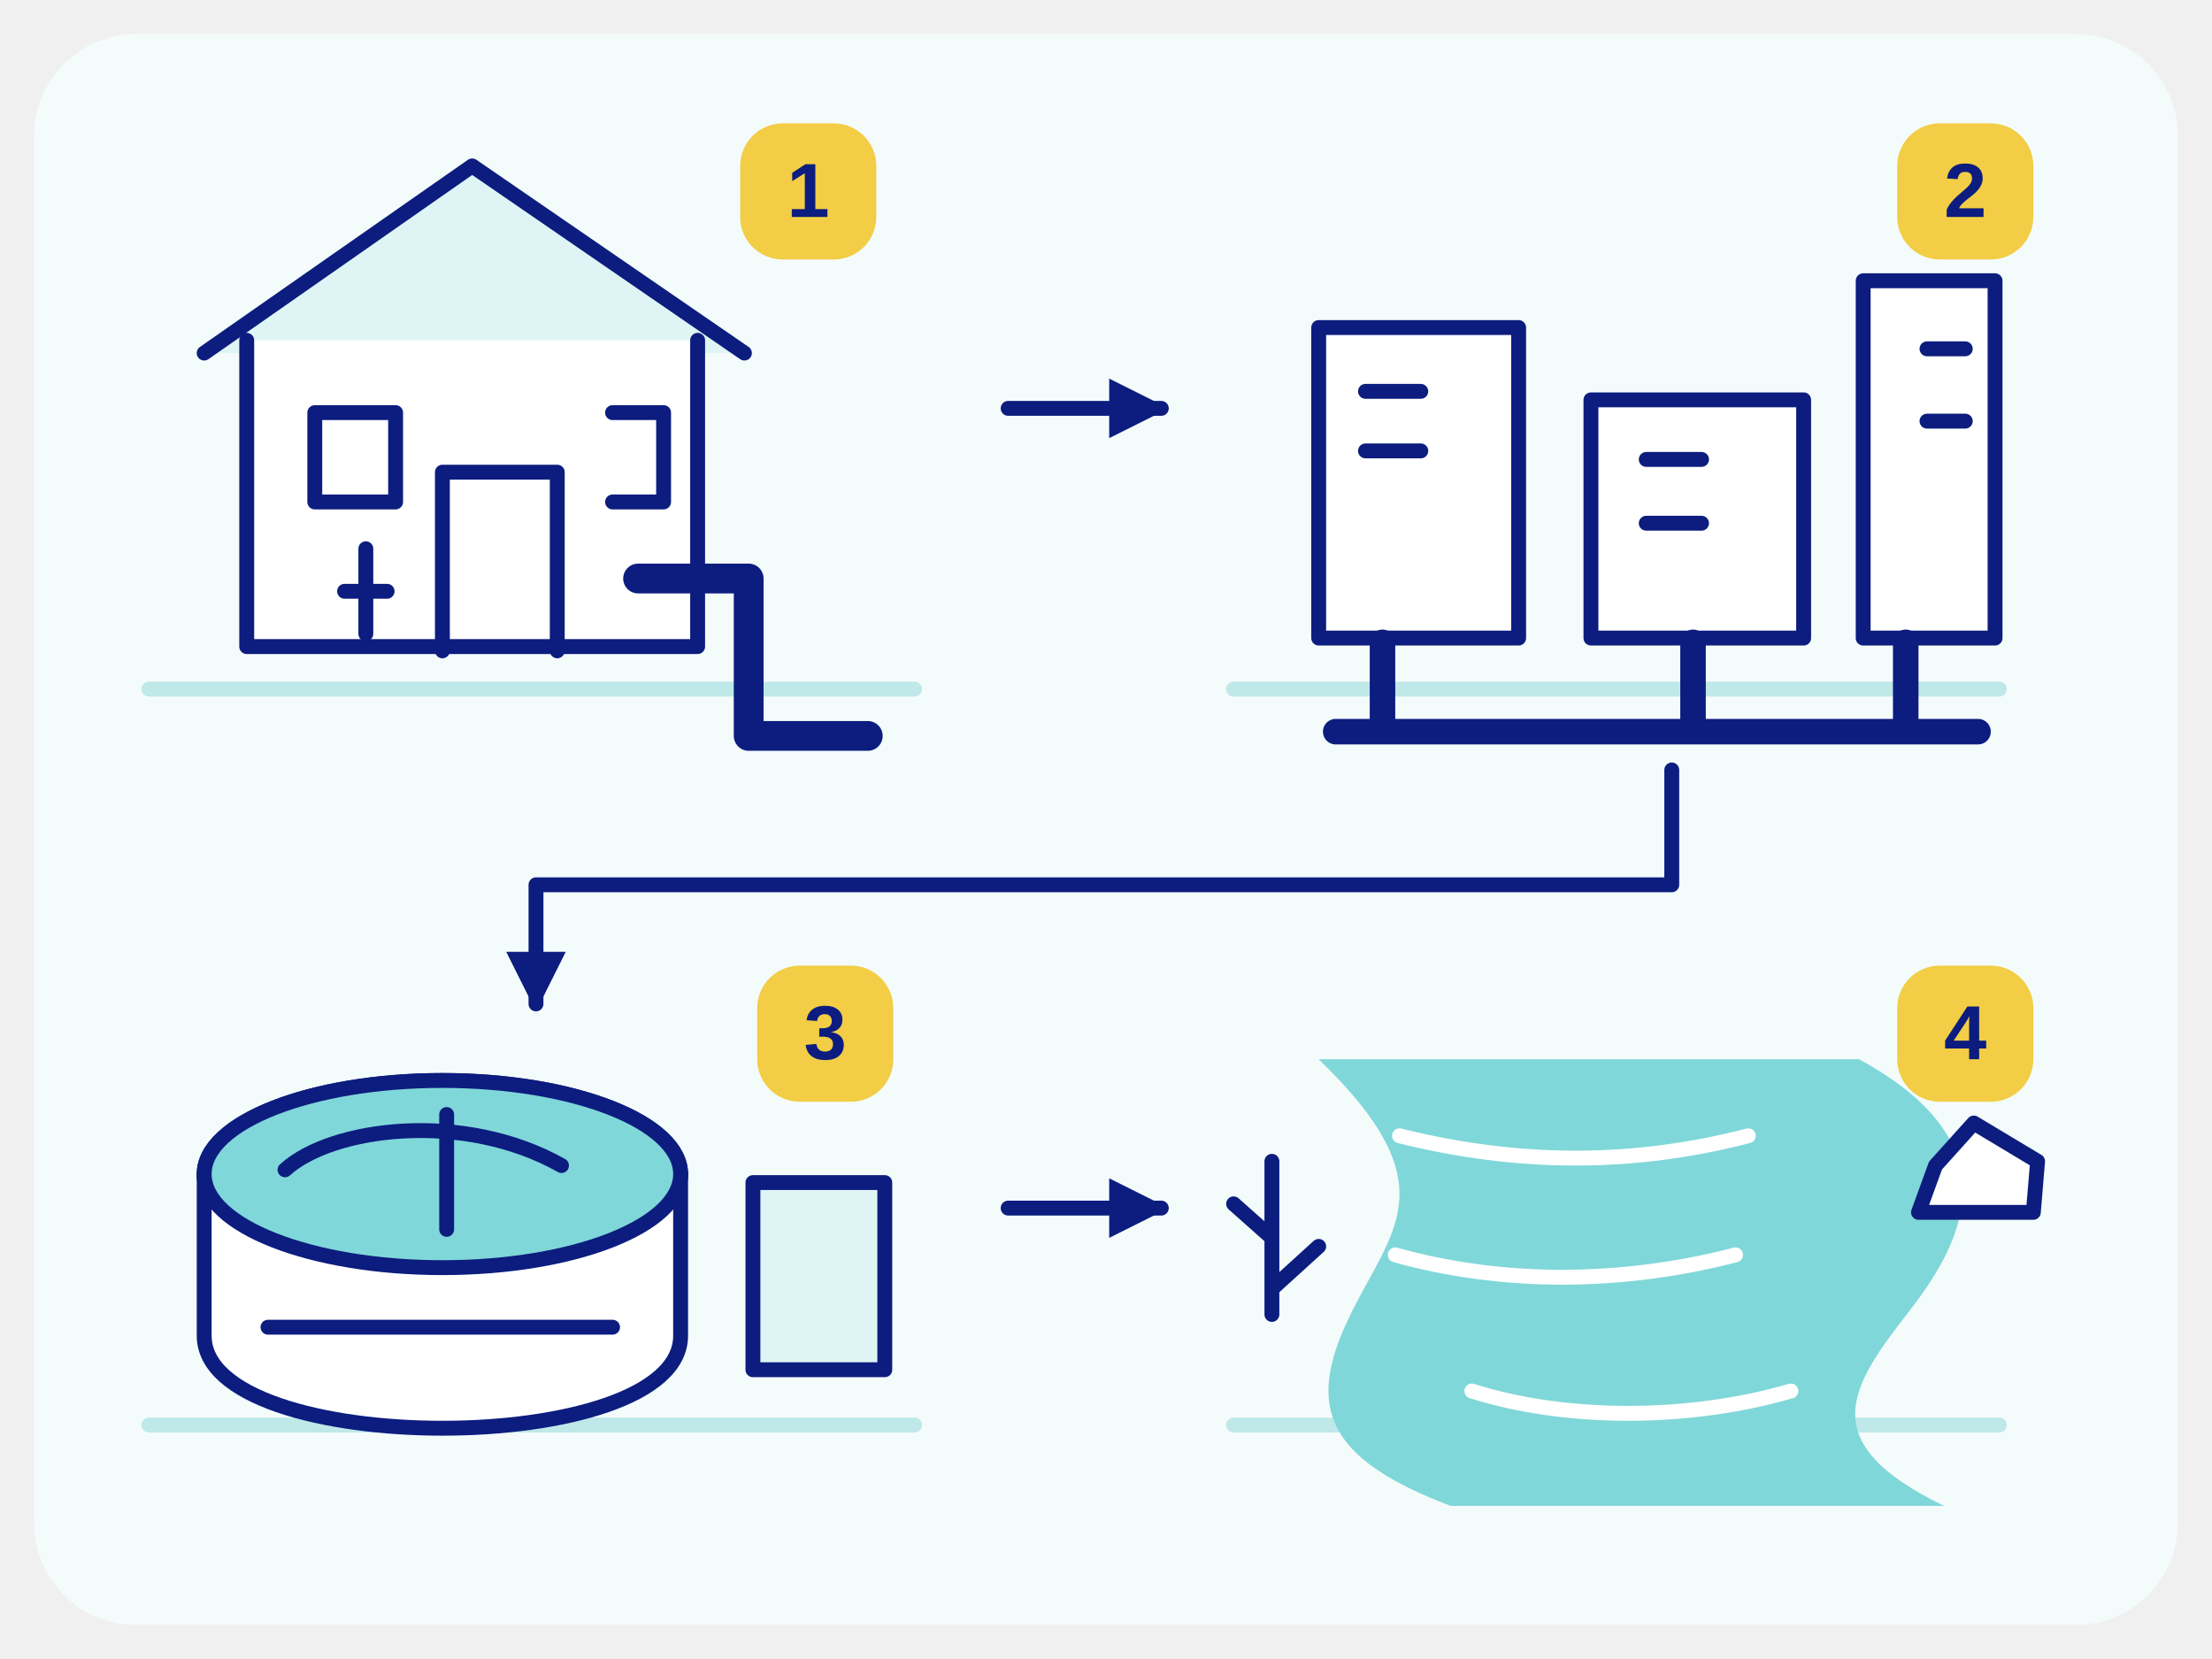
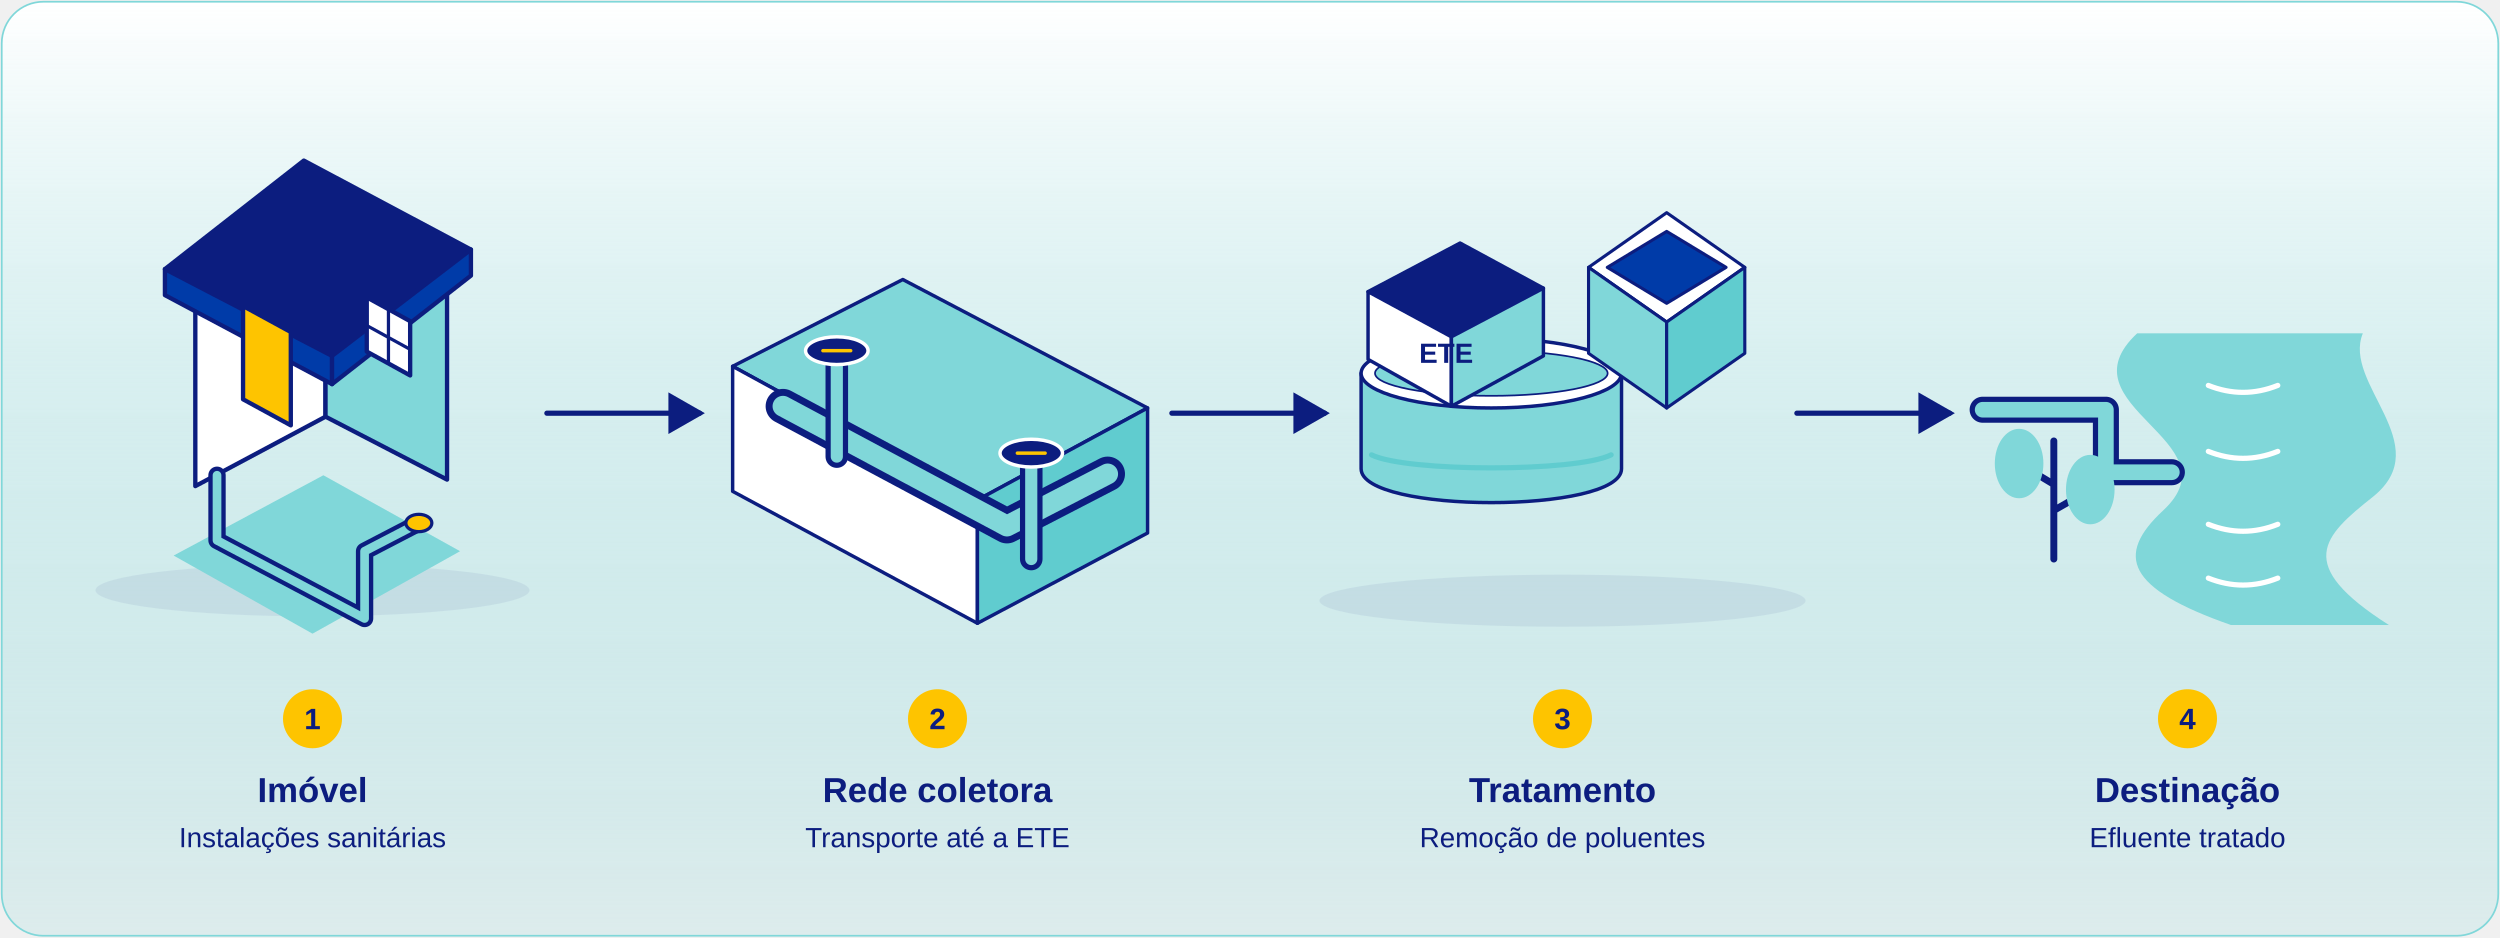
- <svg xmlns="http://www.w3.org/2000/svg" viewBox="0 0 520 390" width="520" height="390" role="img" aria-labelledby="title desc">
+ <svg xmlns="http://www.w3.org/2000/svg" viewBox="0 0 1440 540" role="img" aria-labelledby="title desc">
  <defs>
-     <marker id="arrow" viewBox="0 0 10 10" refX="8" refY="5" markerWidth="5" markerHeight="5" orient="auto">
-       <path d="M1 1 9 5 1 9Z" fill="#0C1D7F" />
+     <linearGradient id="bg" x2="0" y2="1">
+       <stop stop-color="#FFFFFF" />
+       <stop offset="1" stop-color="#80D7D9" stop-opacity=".17" />
+     </linearGradient>
+     <marker id="arrow" markerWidth="8" markerHeight="8" refX="6" refY="4" orient="auto">
+       <path d="M0 0 7 4 0 8Z" fill="#0C1D7F" />
    </marker>
  </defs>
-   <rect x="8" y="8" width="504" height="374" rx="24" fill="#F4FBFB" />
-   <g fill="none" stroke="#0C1D7F" stroke-width="3.5" stroke-linecap="round" stroke-linejoin="round">
-     <path d="M35 162h180M290 162h180M35 335h180M290 335h180" stroke="#BFE8E9" />
-     <path d="m48 83 63-44 64 44" fill="#DFF5F5" />
-     <path d="M58 80v72h106V80" fill="#FFFFFF" />
-     <path d="M104 153v-42h27v42M74 97h19v21H74ZM144 97h12v21h-12" />
-     <path d="M81 139h10m-5-10v20" />
-     <path d="M150 136h26v37h28" stroke="#0C1D7F" stroke-width="7" />
-     <path d="M237 96h36" marker-end="url(#arrow)" />
-     <path d="M310 77h47v73h-47ZM374 94h50v56h-50ZM438 66h31v84h-31Z" fill="#FFFFFF" />
-     <path d="M321 92h13m-13 14h13m53 2h13m-13 15h13m53-41h9m-9 17h9" />
-     <path d="M314 172h151M325 151v21m73-21v21m50-21v21" stroke-width="6" />
-     <path d="M393 181v27H126v28" stroke="#0C1D7F" marker-end="url(#arrow)" />
-     <ellipse cx="104" cy="276" rx="56" ry="22" fill="#80D7D9" />
-     <path d="M48 276v38c0 29 112 29 112 0v-38" fill="#FFFFFF" />
-     <ellipse cx="104" cy="276" rx="56" ry="22" fill="#80D7D9" />
-     <path d="M67 275c11-10 42-14 65-1M105 262v27M63 312h81" />
-     <path d="M177 278h31v44h-31Z" fill="#DFF5F5" />
-     <path d="M237 284h36" marker-end="url(#arrow)" />
-     <path d="M310 249c31 30 17 40 7 61s-5 33 24 44h116c-31-15-22-28-8-46s23-40-12-59" fill="#80D7D9" stroke="none" />
-     <path d="M329 267c28 7 55 7 82 0M328 295c25 7 53 7 80 0M346 327c22 7 51 7 75 0" stroke="#FFFFFF" />
-     <path d="m455 274 9-10 15 9-1 12h-27Z" fill="#FFFFFF" />
-     <path d="M299 309v-36m0 18-9-8m9 20 11-10" stroke="#0C1D7F" />
-     <g stroke="none">
-       <rect x="174" y="29" width="32" height="32" rx="10" fill="#F2CD45" />
-       <text x="190" y="51" text-anchor="middle" font-family="Arial,sans-serif" font-size="18" font-weight="700" fill="#0C1D7F">1</text>
-     </g>
-     <g stroke="none">
-       <rect x="446" y="29" width="32" height="32" rx="10" fill="#F2CD45" />
-       <text x="462" y="51" text-anchor="middle" font-family="Arial,sans-serif" font-size="18" font-weight="700" fill="#0C1D7F">2</text>
-     </g>
-     <g stroke="none">
-       <rect x="178" y="227" width="32" height="32" rx="10" fill="#F2CD45" />
-       <text x="194" y="249" text-anchor="middle" font-family="Arial,sans-serif" font-size="18" font-weight="700" fill="#0C1D7F">3</text>
-     </g>
-     <g stroke="none">
-       <rect x="446" y="227" width="32" height="32" rx="10" fill="#F2CD45" />
-       <text x="462" y="249" text-anchor="middle" font-family="Arial,sans-serif" font-size="18" font-weight="700" fill="#0C1D7F">4</text>
-     </g>
+   <rect x="1" y="1" width="1438" height="538" rx="24" fill="url(#bg)" stroke="#80D7D9" stroke-width="1" />
+   <path d="M315 238h88" fill="none" stroke="#0C1D7F" stroke-width="3" stroke-linecap="round" stroke-linejoin="round" marker-end="url(#arrow)" />
+   <path d="M675 238h88" fill="none" stroke="#0C1D7F" stroke-width="3" stroke-linecap="round" stroke-linejoin="round" marker-end="url(#arrow)" />
+   <path d="M1035 238h88" fill="none" stroke="#0C1D7F" stroke-width="3" stroke-linecap="round" stroke-linejoin="round" marker-end="url(#arrow)" />
+   <ellipse cx="180" cy="340" rx="125.0" ry="15" fill="#0C1D7F" stroke="none" stroke-width="2" opacity=".07" />
+   <g transform="translate(180 305) scale(1.25)">
+     <path d="M-64 12 5-25 68 10 0 48Z" fill="#80D7D9" stroke="none" stroke-width="2" stroke-linecap="round" stroke-linejoin="round" />
+     <path d="M-54-20 6-52 6-150-54-118Z" fill="#FFFFFF" stroke="#0C1D7F" stroke-width="2" stroke-linecap="round" stroke-linejoin="round" />
+     <path d="M6-52 62-23 62-121 6-150Z" fill="#80D7D9" stroke="#0C1D7F" stroke-width="2" stroke-linecap="round" stroke-linejoin="round" />
+     <path d="M-68-120-4-170 73-129 9-80Z" fill="#0C1D7F" stroke="#0C1D7F" stroke-width="2" stroke-linecap="round" stroke-linejoin="round" />
+     <path d="M-68-120-68-108 9-67 9-80Z" fill="#003BA8" stroke="#0C1D7F" stroke-width="2" stroke-linecap="round" stroke-linejoin="round" />
+     <path d="M9-80 73-129 73-117 9-67Z" fill="#003BA8" stroke="#0C1D7F" stroke-width="2" stroke-linecap="round" stroke-linejoin="round" />
+     <path d="M-32-60-10-48-10-91-32-103Z" fill="#FEC400" stroke="#0C1D7F" stroke-width="2" stroke-linecap="round" stroke-linejoin="round" />
+     <path d="M25-82 45-71 45-96 25-107Z" fill="#FFFFFF" stroke="#0C1D7F" stroke-width="2" stroke-linecap="round" stroke-linejoin="round" />
+     <path d="M35-102 35-77M25-94 45-83" fill="none" stroke="#0C1D7F" stroke-width="1.5" stroke-linecap="round" stroke-linejoin="round" />
+     <path d="M-44-25-44 5 24 41 24 10 49-3" fill="none" stroke="#0C1D7F" stroke-width="8" stroke-linecap="round" stroke-linejoin="round" />
+     <path d="M-44-25-44 5 24 41 24 10 49-3" fill="none" stroke="#80D7D9" stroke-width="4" stroke-linecap="round" stroke-linejoin="round" />
+     <ellipse cx="49" cy="-3" rx="6" ry="4" fill="#FEC400" stroke="#0C1D7F" stroke-width="1.5" />
  </g>
+   <path d="M422 211 520 161 661 235 563 288Z" fill="#80D7D9" stroke="#0C1D7F" stroke-width="2" stroke-linecap="round" stroke-linejoin="round" />
+   <path d="M422 211v72l141 76v-71Z" fill="#FFFFFF" stroke="#0C1D7F" stroke-width="2" stroke-linecap="round" stroke-linejoin="round" />
+   <path d="M563 288 661 235v72l-98 52Z" fill="#60CCCF" stroke="#0C1D7F" stroke-width="2" stroke-linecap="round" stroke-linejoin="round" />
+   <path d="M451 234 580 303 638 273" fill="none" stroke="#0C1D7F" stroke-width="20" stroke-linecap="round" stroke-linejoin="round" />
+   <path d="M451 234 580 303 638 273" fill="none" stroke="#80D7D9" stroke-width="12" stroke-linecap="round" stroke-linejoin="round" />
+   <path d="M482 202v61" fill="none" stroke="#0C1D7F" stroke-width="13" stroke-linecap="round" stroke-linejoin="round" />
+   <path d="M482 202v61" fill="none" stroke="#80D7D9" stroke-width="7" stroke-linecap="round" stroke-linejoin="round" />
+   <ellipse cx="482" cy="202" rx="18" ry="8" fill="#0C1D7F" stroke="#FFFFFF" stroke-width="2" />
+   <path d="M474 202h16" fill="none" stroke="#FEC400" stroke-width="2" stroke-linecap="round" stroke-linejoin="round" />
+   <path d="M594 261v61" fill="none" stroke="#0C1D7F" stroke-width="13" stroke-linecap="round" stroke-linejoin="round" />
+   <path d="M594 261v61" fill="none" stroke="#80D7D9" stroke-width="7" stroke-linecap="round" stroke-linejoin="round" />
+   <ellipse cx="594" cy="261" rx="18" ry="8" fill="#0C1D7F" stroke="#FFFFFF" stroke-width="2" />
+   <path d="M586 261h16" fill="none" stroke="#FEC400" stroke-width="2" stroke-linecap="round" stroke-linejoin="round" />
+   <ellipse cx="900" cy="346" rx="140.0" ry="15" fill="#0C1D7F" stroke="none" stroke-width="2" opacity=".07" />
+   <g transform="translate(859 270) scale(1)">
+     <path d="M-75.0 -55v55c0 26 150 26 150 0v-55" fill="#80D7D9" stroke="#0C1D7F" stroke-width="2" stroke-linecap="round" stroke-linejoin="round" />
+     <ellipse cx="0" cy="-55" rx="75.0" ry="20" fill="#FFFFFF" stroke="#0C1D7F" stroke-width="2" />
+     <ellipse cx="0" cy="-55" rx="67.0" ry="13" fill="#80D7D9" stroke="#0C1D7F" stroke-width="1" />
+     <path d="M-69.0 -8c20 10 118 10 138 0" fill="none" stroke="#60CCCF" stroke-width="3" stroke-linecap="round" stroke-linejoin="round" />
+   </g>
+   <g transform="translate(960 199) scale(0.9)">
+     <path d="M-50.0 -50 0 -85 50.0 -50 0 -15Z" fill="#FFFFFF" stroke="#0C1D7F" stroke-width="2" stroke-linecap="round" stroke-linejoin="round" />
+     <path d="M-50.0 -50v55L0 40v-55Z" fill="#80D7D9" stroke="#0C1D7F" stroke-width="2" stroke-linecap="round" stroke-linejoin="round" />
+     <path d="M0 -15 50.0 -50v55L0 40Z" fill="#60CCCF" stroke="#0C1D7F" stroke-width="2" stroke-linecap="round" stroke-linejoin="round" />
+     <path d="M-38.0 -50 0 -73 38.0 -50 0 -27Z" fill="#003BA8" stroke="#0C1D7F" stroke-width="2" stroke-linecap="round" stroke-linejoin="round" />
+   </g>
+   <path d="M788 168 841 140 889 166 836 194Z" fill="#0C1D7F" stroke="#0C1D7F" stroke-width="2" stroke-linecap="round" stroke-linejoin="round" />
+   <path d="M788 168v39l48 27v-40Z" fill="#FFFFFF" stroke="#0C1D7F" stroke-width="2" stroke-linecap="round" stroke-linejoin="round" />
+   <path d="M836 194 889 166v39l-53 29Z" fill="#80D7D9" stroke="#0C1D7F" stroke-width="2" stroke-linecap="round" stroke-linejoin="round" />
+   <text x="833" y="209" text-anchor="middle" fill="#0C1D7F" font-family="Arial, sans-serif" font-size="16" font-weight="700">ETE</text>
+   <path d="M1231 192c-45 42 58 62 15 102-28 26-21 45 39 66h91c-55-35-38-51-9-74 37-30-18-65-6-94Z" fill="#80D7D9" stroke="none" stroke-width="2" stroke-linecap="round" stroke-linejoin="round" />
+   <path d="M1272 222q20 8 40 0" fill="none" stroke="#FFFFFF" stroke-width="3" stroke-linecap="round" stroke-linejoin="round" />
+   <path d="M1272 260q20 8 40 0" fill="none" stroke="#FFFFFF" stroke-width="3" stroke-linecap="round" stroke-linejoin="round" />
+   <path d="M1272 302q20 8 40 0" fill="none" stroke="#FFFFFF" stroke-width="3" stroke-linecap="round" stroke-linejoin="round" />
+   <path d="M1272 333q20 8 40 0" fill="none" stroke="#FFFFFF" stroke-width="3" stroke-linecap="round" stroke-linejoin="round" />
+   <path d="M1142 236h71v36h38" fill="none" stroke="#0C1D7F" stroke-width="15" stroke-linecap="round" stroke-linejoin="round" />
+   <path d="M1142 236h71v36h38" fill="none" stroke="#80D7D9" stroke-width="9" stroke-linecap="round" stroke-linejoin="round" />
+   <path d="M1183 322v-68m0 25-20-12m20 27 21-12" fill="none" stroke="#0C1D7F" stroke-width="4" stroke-linecap="round" stroke-linejoin="round" />
+   <ellipse cx="1163" cy="267" rx="14" ry="20" fill="#80D7D9" stroke="none" stroke-width="2" />
+   <ellipse cx="1204" cy="282" rx="14" ry="20" fill="#80D7D9" stroke="none" stroke-width="2" />
+   <ellipse cx="180" cy="414" rx="17" ry="17" fill="#FEC400" stroke="none" stroke-width="2" />
+   <text x="180" y="420" text-anchor="middle" fill="#0C1D7F" font-family="Arial, sans-serif" font-size="17" font-weight="700">1</text>
+   <text x="180" y="462" text-anchor="middle" fill="#0C1D7F" font-family="Arial, sans-serif" font-size="20" font-weight="700">Imóvel</text>
+   <text x="180" y="488" text-anchor="middle" fill="#0C1D7F" font-family="Arial, sans-serif" font-size="16" font-weight="400">Instalações sanitárias</text>
+   <ellipse cx="540" cy="414" rx="17" ry="17" fill="#FEC400" stroke="none" stroke-width="2" />
+   <text x="540" y="420" text-anchor="middle" fill="#0C1D7F" font-family="Arial, sans-serif" font-size="17" font-weight="700">2</text>
+   <text x="540" y="462" text-anchor="middle" fill="#0C1D7F" font-family="Arial, sans-serif" font-size="20" font-weight="700">Rede coletora</text>
+   <text x="540" y="488" text-anchor="middle" fill="#0C1D7F" font-family="Arial, sans-serif" font-size="16" font-weight="400">Transporte até a ETE</text>
+   <ellipse cx="900" cy="414" rx="17" ry="17" fill="#FEC400" stroke="none" stroke-width="2" />
+   <text x="900" y="420" text-anchor="middle" fill="#0C1D7F" font-family="Arial, sans-serif" font-size="17" font-weight="700">3</text>
+   <text x="900" y="462" text-anchor="middle" fill="#0C1D7F" font-family="Arial, sans-serif" font-size="20" font-weight="700">Tratamento</text>
+   <text x="900" y="488" text-anchor="middle" fill="#0C1D7F" font-family="Arial, sans-serif" font-size="16" font-weight="400">Remoção de poluentes</text>
+   <ellipse cx="1260" cy="414" rx="17" ry="17" fill="#FEC400" stroke="none" stroke-width="2" />
+   <text x="1260" y="420" text-anchor="middle" fill="#0C1D7F" font-family="Arial, sans-serif" font-size="17" font-weight="700">4</text>
+   <text x="1260" y="462" text-anchor="middle" fill="#0C1D7F" font-family="Arial, sans-serif" font-size="20" font-weight="700">Destinação</text>
+   <text x="1260" y="488" text-anchor="middle" fill="#0C1D7F" font-family="Arial, sans-serif" font-size="16" font-weight="400">Efluente tratado</text>
</svg>
